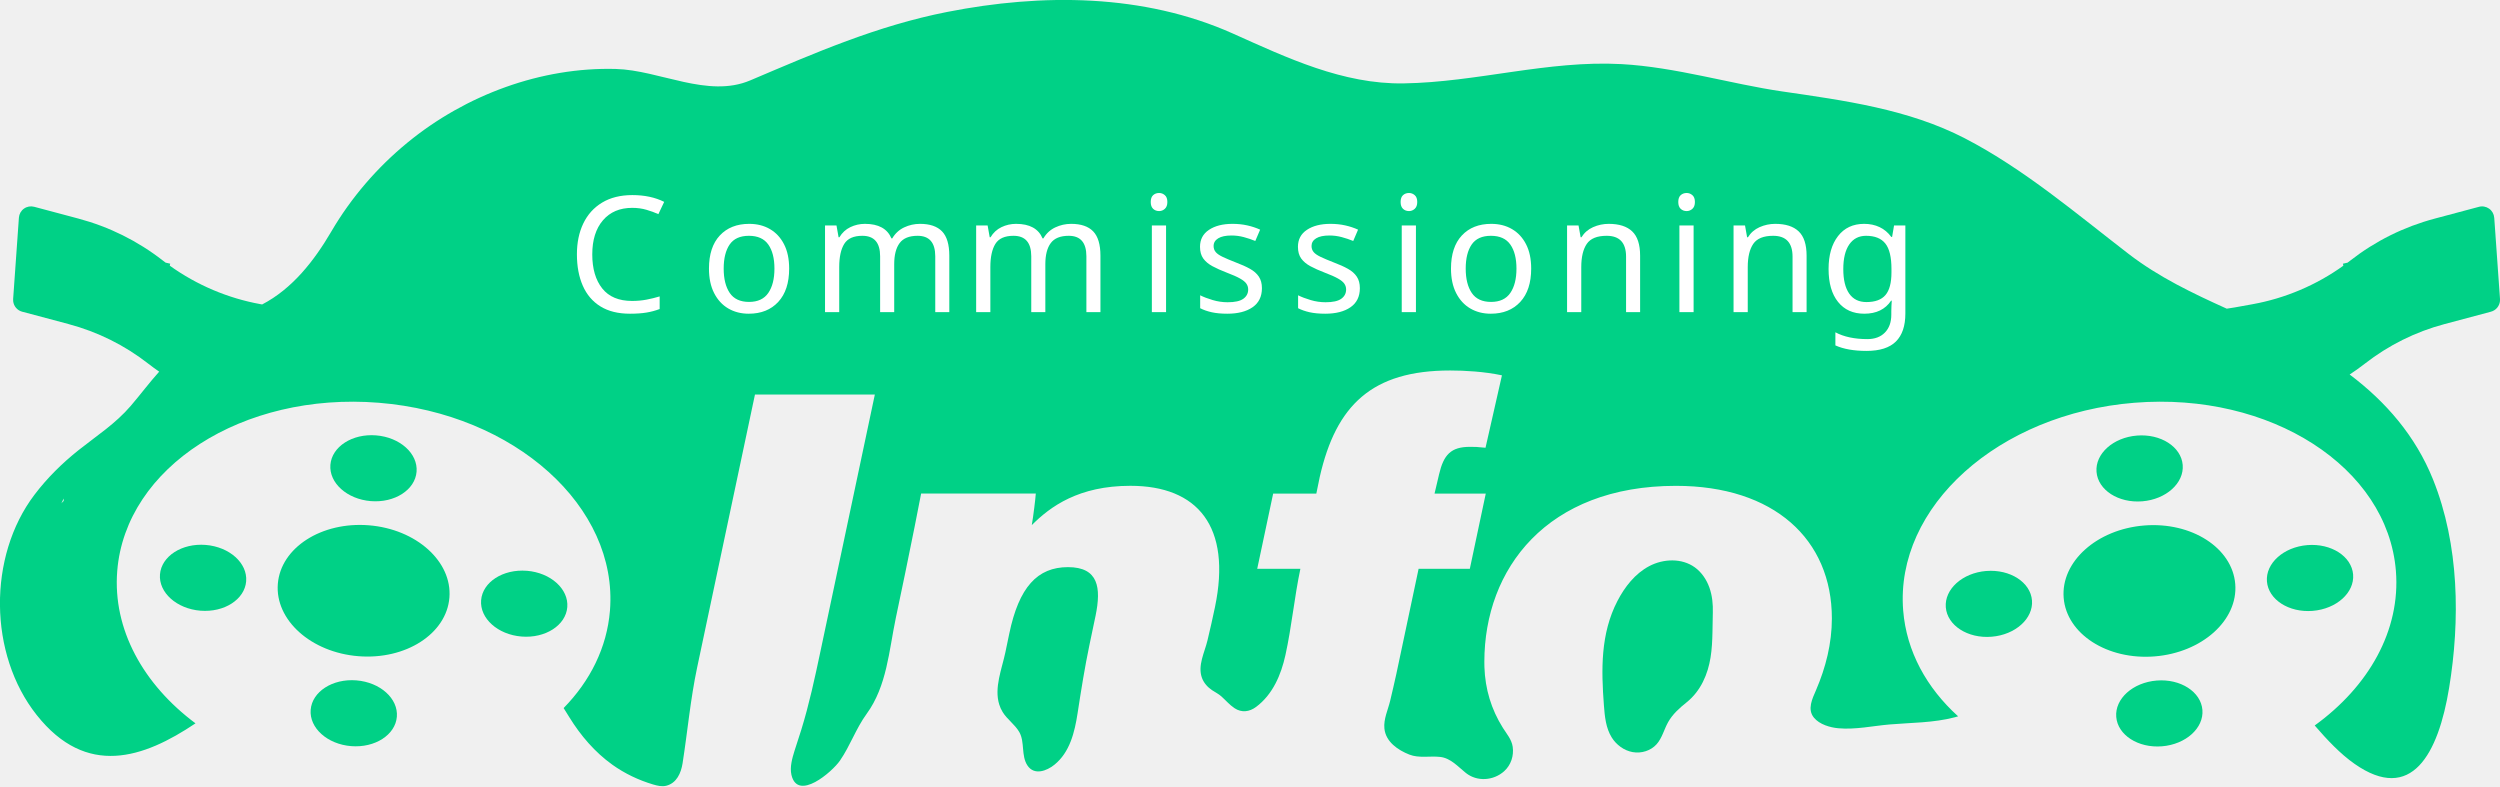
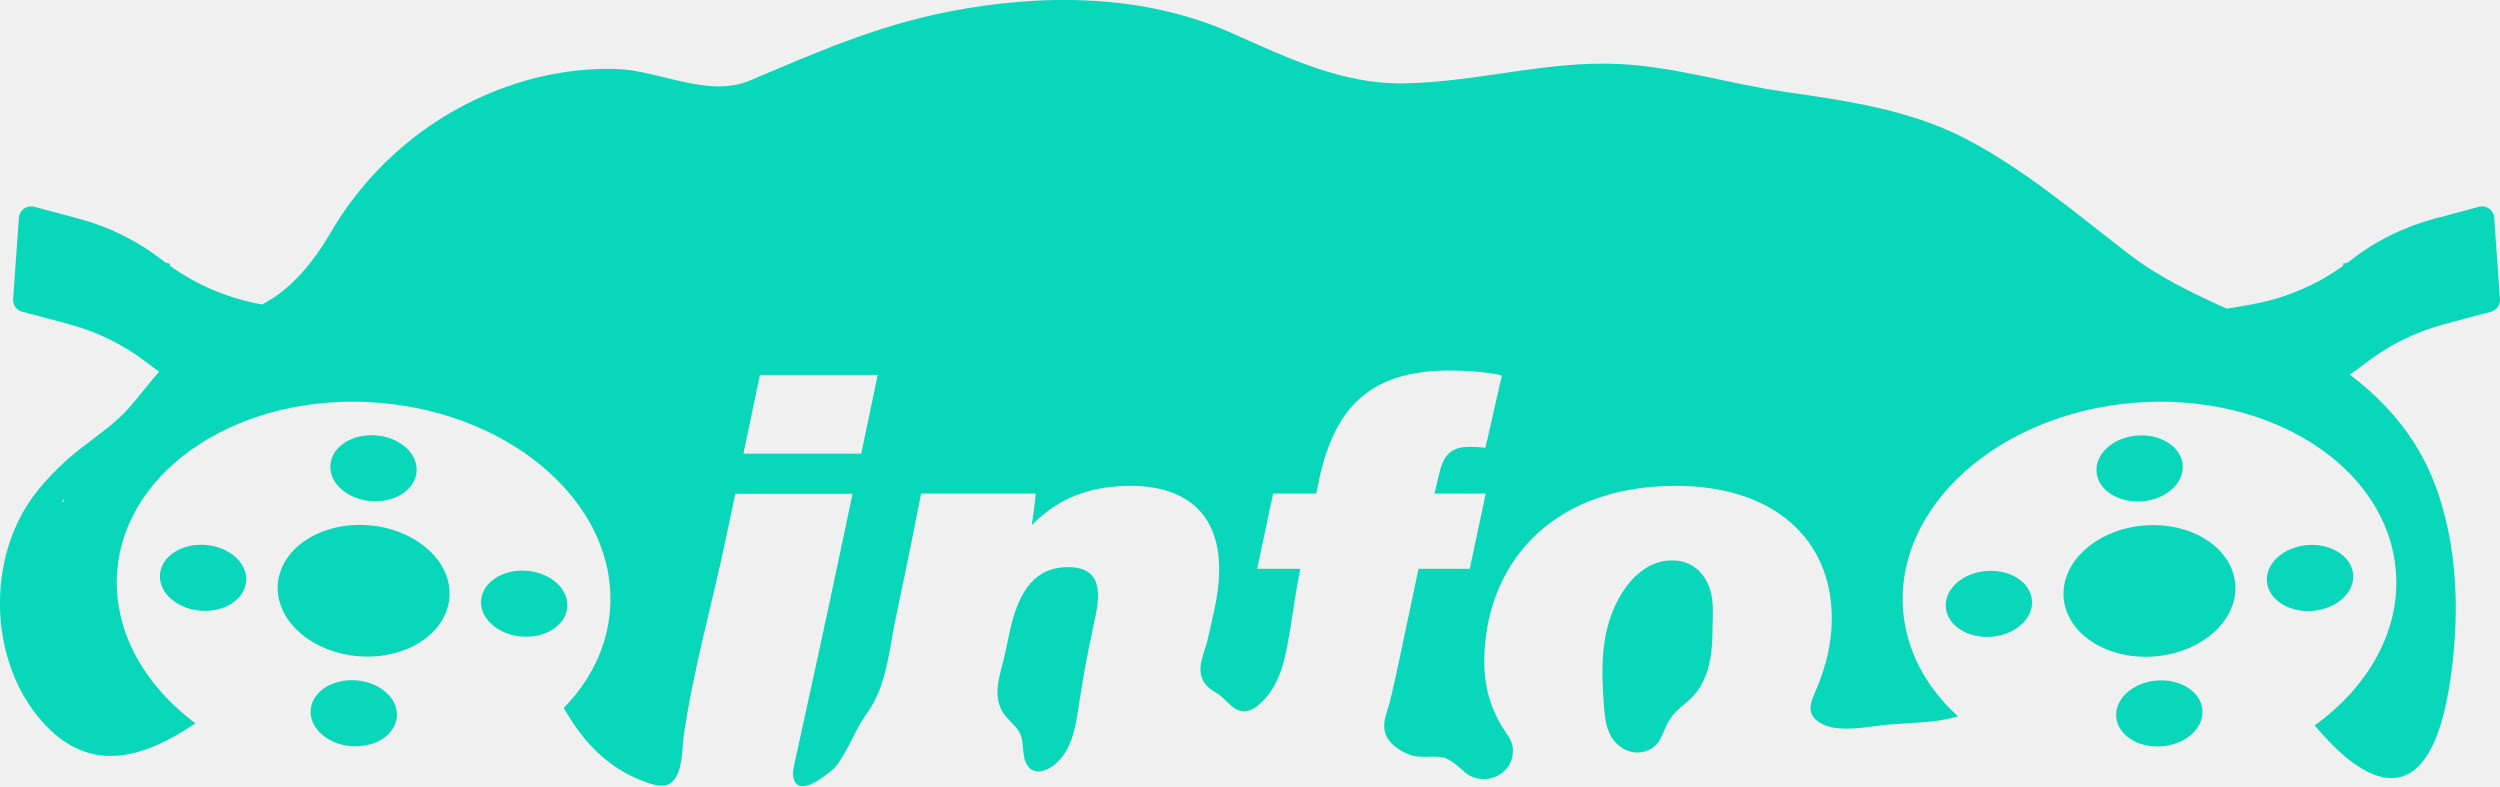
<svg xmlns="http://www.w3.org/2000/svg" id="Layer_1" viewBox="0 0 1284.52 403.97">
  <defs>
-     <style>.cls-1{letter-spacing:0em;}.cls-2{letter-spacing:0em;}.cls-3{fill:#00d186;}.cls-4{letter-spacing:.01em;}.cls-5{letter-spacing:0em;}.cls-6{letter-spacing:0em;}.cls-7{letter-spacing:0em;}.cls-8{letter-spacing:0em;}.cls-9{letter-spacing:0em;}.cls-10{fill:#fff;font-family:AcuminConcept-WideBlackItalic, 'Acumin Variable Concept';font-size:83.05px;font-variation-settings:'wght' 800, 'wdth' 115, 'slnt' 12;}</style>
+     <style>.cls-1{fill:#08d7b9;}</style>
  </defs>
+   <path class="cls-1" d="M513.41,361.96c.41,1.33,.99,2.63,1.76,3.89,2.26,3.73,6.32,6.41,8.55,10.29,2.94,5.13,.84,12.16,4.21,17.2,3.48,5.19,9.85,2.8,13.83-.41,7.97-6.41,10.43-16.83,11.91-26.45,1.82-11.83,3.68-23.59,6.14-35.32,.91-4.34,1.82-8.68,2.73-13.02,.13-.62,.26-1.23,.39-1.85,2.93-14.34,1.49-24.89-14.19-24.89s-25.22,10.23-30.2,34.31c-.65,3.12-1.3,6.25-1.95,9.37-1.77,8.5-5.87,18.25-3.18,26.88Z" />
+   <path class="cls-1" d="M879.88,324.8c.07-3.3,.07-6.63,.18-9.97,.14-4.35-.29-8.77-1.74-12.87-1.45-4.11-3.98-7.9-7.51-10.45-6.67-4.82-16.15-4.48-23.42-.63-7.28,3.84-12.59,10.66-16.37,17.97-8.68,16.79-8.3,35.19-6.92,53.55,.43,5.72,.99,11.69,4.04,16.55,2.39,3.81,6.32,6.7,10.75,7.49,4.43,.79,9.27-.68,12.27-4.03,2.86-3.19,3.83-7.6,5.92-11.34,2.29-4.1,5.84-7.27,9.46-10.16,3.56-2.85,6.39-6.47,8.44-10.57,4.11-8.21,4.72-16.79,4.9-25.53Z" />
  <g>
-     <path class="cls-3" d="M1281.55,111.88c-.13-1.87-1.08-3.57-2.61-4.66-1.53-1.09-3.44-1.44-5.25-.95l-22.72,6.06c-15.84,4.22-30.44,11.47-43.37,21.55-.48,.37-.96,.73-1.45,1.09l-2.34,.52,.23,1.03c-13.86,9.95-29.92,16.78-46.73,19.8l-9.11,1.64c-1.35,.24-2.71,.45-4.08,.64-17.59-7.95-34.97-16.25-50.36-28.09-26.46-20.36-53.73-43.67-84.23-59.45-29.04-15.02-61.97-19.43-93.9-24.09-26.49-3.86-54.77-12.52-82.51-14.03-37.74-2.06-74.33,9.32-111.9,9.91-31.23,.5-59.88-13.14-87.74-25.61-45.93-20.56-98.2-20.69-146.83-11.1-36.05,7.11-67.68,20.94-101.16,35.16-21.86,9.29-46.55-5.27-69.14-5.87-38.17-1.02-76.98,13.24-106.95,37.81-15.58,12.77-28.96,28.28-39.14,45.67-8.76,14.97-19.93,29.36-35.56,37.52l-.75-.13c-16.81-3.03-32.87-9.85-46.73-19.8l.23-1.03-2.34-.52c-.48-.36-.97-.72-1.45-1.09-12.94-10.07-27.53-17.32-43.37-21.55l-22.72-6.06c-1.81-.48-3.73-.14-5.25,.95-1.53,1.09-2.48,2.79-2.61,4.66l-2.96,41.8c-.03,.36-.02,.71,.02,1.06,.25,2.56,2.07,4.76,4.62,5.44l23.82,6.35c14.99,4,28.79,10.85,41.03,20.39,1.81,1.41,3.67,2.76,5.55,4.06-5.07,5.65-9.63,11.77-14.57,17.54-7.9,9.22-17.38,15.26-26.78,22.73-8.46,6.72-16.21,14.37-22.74,22.99-24,31.67-23.64,81.92,1.18,113.19,25.57,32.22,54.86,22.17,81.57,4.25-26.79-19.98-42.63-48.28-40.21-78.34,4.29-53.34,64.45-92.01,134.36-86.38,69.91,5.63,123.09,53.43,118.8,106.77-1.53,19.01-10.16,36.16-23.8,50.1,1,1.58,1.98,3.16,2.95,4.74,5.77,9.36,13.07,17.91,22.05,24.34,6.34,4.54,13.53,7.97,21.01,10.19,2.19,.65,4.51,1.19,6.73,.64,5.32-1.34,7.59-6.53,8.37-11.51,2.59-16.57,4.04-32.99,7.52-49.43,6.26-29.56,12.52-59.12,18.79-88.69,3.6-16.99,7.2-33.98,10.8-50.97,0-.02,.07-.4,.08-.4h61.6c-3.33,15.73-6.66,31.45-9.99,47.18-6,28.34-12.01,56.69-18.01,85.03-2.84,13.42-5.73,26.9-9.79,40.02-1.11,3.6-2.34,7.17-3.46,10.76-1.19,3.83-2.53,8.43-1.6,12.45,3.21,13.8,20.96-1.6,24.91-7.33,5.26-7.61,8.25-16.55,13.72-24.04,10.44-14.3,11.48-32.49,14.99-49.24,1.61-7.68,3.22-15.37,4.82-23.05,3.95-19.19,6.31-31.06,8.19-40.91h58.92c-.18,2.91-1.31,11.86-2.06,16.22,9.55-9.58,24.13-20.2,50.66-20.2,34.52,0,52.14,20.82,43.45,62.38-1.2,5.75-2.5,11.48-3.87,17.19-1.46,6.05-5.1,12.82-2.82,19.09,.96,2.62,2.87,4.77,5.16,6.32,1.58,1.08,3.34,1.9,4.77,3.17,2.28,2.03,4.28,4.44,6.85,6.13,3.65,2.4,7.61,1.88,11.02-.65,8.58-6.37,12.88-16.53,15.11-26.68,3.22-14.66,4.58-29.65,7.68-44.32h-22.18l8.19-38.64h22.18l1.77-8.59c8.4-36.96,26.95-54.65,66.98-54.65,7.52,0,17.62,.57,26.62,2.49l-8.44,37.21c-4.23-.47-5.55-.47-7.99-.47-9.85,0-13.52,4.12-15.86,14.07l-2.34,9.94h26.32l-8.19,38.64h-26.32c-.62,2.95-1.25,5.89-1.87,8.84-1.47,6.94-2.94,13.89-4.41,20.83-1.72,8.12-3.44,16.23-5.16,24.35-.97,4.57-2.08,9.12-3.14,13.67-1.09,4.69-3.5,9.49-2.99,14.42,.7,6.83,6.98,11.06,12.84,13.37,4.97,1.95,10.54,.61,15.77,1.19,5.47,.6,9.19,5.01,13.24,8.24,5.79,4.62,14.22,3.99,19.66-.88,3.52-3.15,5.09-7.97,4.4-12.61-.56-3.75-3.06-6.56-5.03-9.68-5.99-9.52-9.11-19.95-9.49-31.2,0-.13,0-.26-.01-.39-.02-.78-.03-1.57-.03-2.35,0-47.77,32.13-90.41,98.45-90.41,50.34,0,80.11,27.44,80.11,68.13,0,12.77-3.13,25.23-8.17,36.91-1.88,4.35-4.59,9.77-1.04,14.08,2.87,3.48,8.26,5.06,12.58,5.44,8.83,.78,17.58-1.21,26.33-1.96,11.21-.95,22.36-.79,33.35-3.66,.61-.16,1.21-.34,1.82-.51-16.19-14.64-26.53-33.36-28.23-54.35-4.29-53.34,48.89-101.14,118.8-106.77,69.91-5.63,130.06,33.04,134.36,86.38,2.47,30.62-14.01,59.4-41.72,79.44,6.47,7.47,13.08,14.52,20.46,19.7,29.3,20.55,43.04-5.09,48.6-38.99,5.69-34.68,5.26-73.51-8.27-107.14-9.01-22.38-24.24-39.92-42.82-53.9,2.66-1.74,5.24-3.59,7.75-5.54,12.24-9.53,26.04-16.39,41.03-20.39l23.82-6.35c2.55-.68,4.37-2.88,4.62-5.44,.03-.35,.04-.7,.02-1.06l-2.96-41.8ZM32.13,257.96c-.2,.21-.39,.43-.58,.65,.38-.83,.77-1.65,1.15-2.48,.01,.42,.02,.85,.03,1.27-.2,.18-.41,.35-.6,.56Z" />
-     <path class="cls-3" d="M513.41,361.96c.41,1.33,.99,2.63,1.76,3.89,2.26,3.73,6.32,6.41,8.55,10.29,2.94,5.13,.84,12.16,4.21,17.2,3.48,5.19,9.85,2.8,13.83-.41,7.97-6.41,10.43-16.83,11.91-26.45,1.82-11.83,3.68-23.59,6.14-35.32,.91-4.34,1.82-8.68,2.73-13.02,.13-.62,.26-1.23,.39-1.85,2.93-14.34,1.49-24.89-14.19-24.89s-25.22,10.23-30.2,34.31c-.65,3.12-1.3,6.25-1.95,9.37-1.77,8.5-5.87,18.25-3.18,26.88Z" />
-     <path class="cls-3" d="M879.88,324.8c.07-3.3,.07-6.63,.18-9.97,.14-4.35-.29-8.77-1.74-12.87-1.45-4.11-3.98-7.9-7.51-10.45-6.67-4.82-16.15-4.48-23.42-.63-7.28,3.84-12.59,10.66-16.37,17.97-8.68,16.79-8.3,35.19-6.92,53.55,.43,5.72,.99,11.69,4.04,16.55,2.39,3.81,6.32,6.7,10.75,7.49,4.43,.79,9.27-.68,12.27-4.03,2.86-3.19,3.83-7.6,5.92-11.34,2.29-4.1,5.84-7.27,9.46-10.16,3.56-2.85,6.39-6.47,8.44-10.57,4.11-8.21,4.72-16.79,4.9-25.53Z" />
-     <text class="cls-10" transform="translate(291.36 160.36)">
-       <tspan class="cls-4" x="0" y="0">C</tspan>
-       <tspan x="68.35" y="0">o</tspan>
-       <tspan class="cls-5" x="125.48" y="0">mm</tspan>
-       <tspan class="cls-9" x="293.41" y="0">i</tspan>
-       <tspan class="cls-8" x="320.98" y="0">s</tspan>
-       <tspan class="cls-6" x="371.3" y="0">s</tspan>
-       <tspan class="cls-1" x="421.8" y="0">i</tspan>
-       <tspan class="cls-9" x="449.61" y="0">o</tspan>
-       <tspan class="cls-5" x="506.75" y="0">n</tspan>
-       <tspan class="cls-2" x="564.47" y="0">i</tspan>
-       <tspan class="cls-7" x="592.29" y="0">ng</tspan>
-     </text>
+     <path class="cls-1" d="M1101.7,270c24.34-1.96,45.29,11.5,46.79,30.08,1.49,18.57-17.03,35.22-41.37,37.18-24.34,1.96-45.29-11.51-46.79-30.08-1.5-18.57,17.03-35.22,41.37-37.18" />
+     <path class="cls-1" d="M1020.55,293.38c12.23-.98,22.75,5.78,23.5,15.11,.75,9.33-8.55,17.69-20.78,18.67-12.23,.99-22.75-5.78-23.5-15.11-.75-9.33,8.55-17.69,20.78-18.68" />
+     <path class="cls-1" d="M1188.27,313.87c-12.23,.98-22.75-5.78-23.5-15.11-.75-9.33,8.55-17.69,20.78-18.68,12.23-.99,22.75,5.78,23.5,15.11,.75,9.33-8.55,17.69-20.78,18.68" />
+     <path class="cls-1" d="M1087.34,368.35c-.75-9.33,8.55-17.69,20.78-18.68,12.23-.99,22.75,5.78,23.5,15.11,.75,9.33-8.55,17.69-20.78,18.68-12.23,.98-22.75-5.78-23.5-15.11" />
+     <path class="cls-1" d="M1121.49,238.9c.75,9.33-8.55,17.69-20.78,18.68-12.23,.99-22.75-5.78-23.5-15.11-.75-9.33,8.55-17.69,20.78-18.67,12.23-.99,22.75,5.78,23.5,15.11" />
  </g>
-   <g>
-     <path class="cls-3" d="M1101.7,270c24.34-1.96,45.29,11.5,46.79,30.08,1.49,18.57-17.03,35.22-41.37,37.18-24.34,1.96-45.29-11.51-46.79-30.08-1.5-18.57,17.03-35.22,41.37-37.18" />
-     <path class="cls-3" d="M1020.55,293.38c12.23-.98,22.75,5.78,23.5,15.11,.75,9.33-8.55,17.69-20.78,18.67-12.23,.99-22.75-5.78-23.5-15.11-.75-9.33,8.55-17.69,20.78-18.68" />
-     <path class="cls-3" d="M1188.27,313.87c-12.23,.98-22.75-5.78-23.5-15.11-.75-9.33,8.55-17.69,20.78-18.68,12.23-.99,22.75,5.78,23.5,15.11,.75,9.33-8.55,17.69-20.78,18.68" />
-     <path class="cls-3" d="M1087.34,368.35c-.75-9.33,8.55-17.69,20.78-18.68,12.23-.99,22.75,5.78,23.5,15.11,.75,9.33-8.55,17.69-20.78,18.68-12.23,.98-22.75-5.78-23.5-15.11" />
-     <path class="cls-3" d="M1121.49,238.9c.75,9.33-8.55,17.69-20.78,18.68-12.23,.99-22.75-5.78-23.5-15.11-.75-9.33,8.55-17.69,20.78-18.67,12.23-.99,22.75,5.78,23.5,15.11" />
-   </g>
-   <path class="cls-3" d="M189.54,269.9c-24.34-1.96-45.29,11.5-46.79,30.08-1.49,18.57,17.03,35.22,41.37,37.18,24.34,1.96,45.29-11.51,46.79-30.08,1.5-18.57-17.03-35.22-41.37-37.18" />
-   <path class="cls-3" d="M270.7,293.28c-12.23-.98-22.75,5.78-23.5,15.11-.75,9.33,8.55,17.69,20.78,18.67,12.23,.99,22.75-5.78,23.5-15.11,.75-9.33-8.55-17.69-20.78-18.68" />
-   <path class="cls-3" d="M102.98,313.78c12.23,.98,22.75-5.78,23.5-15.11,.75-9.33-8.55-17.69-20.78-18.68-12.23-.99-22.75,5.78-23.5,15.11-.75,9.33,8.55,17.69,20.78,18.68" />
-   <path class="cls-3" d="M203.91,368.26c.75-9.33-8.55-17.69-20.78-18.68-12.23-.99-22.75,5.78-23.5,15.11-.75,9.33,8.55,17.69,20.78,18.68,12.23,.98,22.75-5.78,23.5-15.11" />
-   <path class="cls-3" d="M169.76,238.8c-.75,9.33,8.55,17.69,20.78,18.68,12.23,.99,22.75-5.78,23.5-15.11,.75-9.33-8.55-17.69-20.78-18.67-12.23-.99-22.75,5.78-23.5,15.11" />
+   <path class="cls-1" d="M189.54,269.9c-24.34-1.96-45.29,11.5-46.79,30.08-1.49,18.57,17.03,35.22,41.37,37.18,24.34,1.96,45.29-11.51,46.79-30.08,1.5-18.57-17.03-35.22-41.37-37.18" />
+   <path class="cls-1" d="M270.7,293.28c-12.23-.98-22.75,5.78-23.5,15.11-.75,9.33,8.55,17.69,20.78,18.67,12.23,.99,22.75-5.78,23.5-15.11,.75-9.33-8.55-17.69-20.78-18.68" />
+   <path class="cls-1" d="M102.98,313.78c12.23,.98,22.75-5.78,23.5-15.11,.75-9.33-8.55-17.69-20.78-18.68-12.23-.99-22.75,5.78-23.5,15.11-.75,9.33,8.55,17.69,20.78,18.68" />
+   <path class="cls-1" d="M203.91,368.26c.75-9.33-8.55-17.69-20.78-18.68-12.23-.99-22.75,5.78-23.5,15.11-.75,9.33,8.55,17.69,20.78,18.68,12.23,.98,22.75-5.78,23.5-15.11" />
+   <path class="cls-1" d="M169.76,238.8c-.75,9.33,8.55,17.69,20.78,18.68,12.23,.99,22.75-5.78,23.5-15.11,.75-9.33-8.55-17.69-20.78-18.67-12.23-.99-22.75,5.78-23.5,15.11" />
+   <path class="cls-1" d="M1281.55,111.88c-.13-1.87-1.08-3.57-2.61-4.66-1.53-1.09-3.44-1.44-5.25-.95l-22.72,6.06c-15.84,4.22-30.44,11.47-43.37,21.55-.48,.37-.96,.73-1.45,1.09l-2.34,.52,.23,1.03c-13.86,9.95-29.92,16.78-46.73,19.8l-9.11,1.64c-1.35,.24-2.71,.45-4.08,.64-17.59-7.95-34.97-16.25-50.36-28.09-26.46-20.36-53.73-43.67-84.23-59.45-29.04-15.02-61.97-19.43-93.9-24.09-26.49-3.86-54.77-12.52-82.51-14.03-37.74-2.06-74.33,9.32-111.9,9.91-31.23,.5-59.88-13.14-87.74-25.61-45.93-20.56-98.2-20.69-146.83-11.1-36.05,7.11-67.68,20.94-101.16,35.16-21.86,9.29-46.55-5.27-69.14-5.87-38.17-1.02-76.98,13.24-106.95,37.81-15.58,12.77-28.96,28.28-39.14,45.67-8.76,14.97-19.93,29.36-35.56,37.52l-.75-.13c-16.81-3.03-32.87-9.85-46.73-19.8l.23-1.03-2.34-.52c-.48-.36-.97-.72-1.45-1.09-12.94-10.07-27.53-17.32-43.37-21.55l-22.72-6.06c-1.81-.48-3.73-.14-5.25,.95-1.53,1.09-2.48,2.79-2.61,4.66l-2.96,41.8c-.03,.36-.02,.71,.02,1.06,.25,2.56,2.07,4.76,4.62,5.44l23.82,6.35c14.99,4,28.79,10.85,41.03,20.39,1.81,1.41,3.67,2.76,5.55,4.06-5.07,5.65-9.63,11.77-14.57,17.54-7.9,9.22-17.38,15.26-26.78,22.73-8.46,6.72-16.21,14.37-22.74,22.99-24,31.67-23.64,81.92,1.18,113.19,25.57,32.22,54.86,22.17,81.57,4.25-26.79-19.98-42.63-48.28-40.21-78.34,4.29-53.34,64.45-92.01,134.36-86.38,69.91,5.63,123.09,53.43,118.8,106.77-1.53,19.01-10.16,36.16-23.8,50.1,1,1.58,1.98,3.16,2.95,4.74,5.77,9.36,13.07,17.91,22.05,24.34,6.34,4.54,13.53,7.97,21.01,10.19,3.15,.93,7.27,1.07,9.8-1.41,5.69-5.57,4.89-16.72,5.95-23.98,4.9-33.6,14.31-66.59,21.34-99.79,1.66-7.82,3.31-15.65,4.97-23.47l.15-.72h60.24c-1.12,5.27-2.23,10.55-3.35,15.82-2.64,12.44-5.27,24.88-7.91,37.32-6.17,29.13-12.68,58.18-18.97,87.28-.52,2.69-.69,6.12,1.16,8.39,1.52,1.88,4.41,1.5,6.45,.87,3.01-.93,5.57-2.83,8.11-4.63s4.85-3.59,6.69-5.93c.5-.63,.84-1.34,1.29-1.99,5.26-7.61,8.25-16.55,13.72-24.04,10.44-14.3,11.48-32.49,14.99-49.24,1.61-7.68,3.22-15.37,4.82-23.05,3.95-19.19,6.31-31.06,8.19-40.91h58.92c-.18,2.91-1.31,11.86-2.06,16.22,9.55-9.58,24.13-20.2,50.66-20.2,34.52,0,52.14,20.82,43.45,62.38-1.2,5.75-2.5,11.48-3.87,17.19-1.46,6.05-5.1,12.82-2.82,19.09,.96,2.62,2.87,4.77,5.16,6.32,1.58,1.08,3.34,1.9,4.77,3.17,2.28,2.03,4.28,4.44,6.85,6.13,3.65,2.4,7.61,1.88,11.02-.65,8.58-6.37,12.88-16.53,15.11-26.68,3.22-14.66,4.58-29.65,7.68-44.32h-22.18l8.19-38.64h22.18l1.77-8.59c8.4-36.96,26.95-54.65,66.98-54.65,7.52,0,17.62,.57,26.62,2.49l-8.44,37.21c-4.23-.47-5.55-.47-7.99-.47-9.85,0-13.52,4.12-15.86,14.07l-2.34,9.94h26.32l-8.19,38.64h-26.32c-.62,2.95-1.25,5.89-1.87,8.84-1.47,6.94-2.94,13.89-4.41,20.83-1.72,8.12-3.44,16.23-5.16,24.35-.97,4.57-2.08,9.12-3.14,13.67-1.09,4.69-3.5,9.49-2.99,14.42,.7,6.83,6.98,11.06,12.84,13.37,4.97,1.95,10.54,.61,15.77,1.19,5.47,.6,9.19,5.01,13.24,8.24,5.79,4.62,14.22,3.99,19.66-.88,3.52-3.15,5.09-7.97,4.4-12.61-.56-3.75-3.06-6.56-5.03-9.68-5.99-9.52-9.11-19.95-9.49-31.2,0-.13,0-.26-.01-.39-.02-.78-.03-1.57-.03-2.35,0-47.77,32.13-90.41,98.45-90.41,50.34,0,80.11,27.44,80.11,68.13,0,12.77-3.13,25.23-8.17,36.91-1.88,4.35-4.59,9.77-1.04,14.08,2.87,3.48,8.26,5.06,12.58,5.44,8.83,.78,17.58-1.21,26.33-1.96,11.21-.95,22.36-.79,33.35-3.66,.61-.16,1.21-.34,1.82-.51-16.19-14.64-26.53-33.36-28.23-54.35-4.29-53.34,48.89-101.14,118.8-106.77,69.91-5.63,130.06,33.04,134.36,86.38,2.47,30.62-14.01,59.4-41.72,79.44,6.47,7.47,13.08,14.52,20.46,19.7,29.3,20.55,43.04-5.09,48.6-38.99,5.69-34.68,5.26-73.51-8.27-107.14-9.01-22.38-24.24-39.92-42.82-53.9,2.66-1.74,5.24-3.59,7.75-5.54,12.24-9.53,26.04-16.39,41.03-20.39l23.82-6.35c2.55-.68,4.37-2.88,4.62-5.44,.03-.35,.04-.7,.02-1.06l-2.96-41.8ZM32.13,257.96c-.2,.21-.39,.43-.58,.65,.38-.83,.77-1.65,1.15-2.48,.01,.42,.02,.85,.03,1.27-.2,.18-.41,.35-.6,.56Zm410.37-24.86h-60.53l8.48-40.47h60.53l-8.48,40.47Z" />
</svg>
